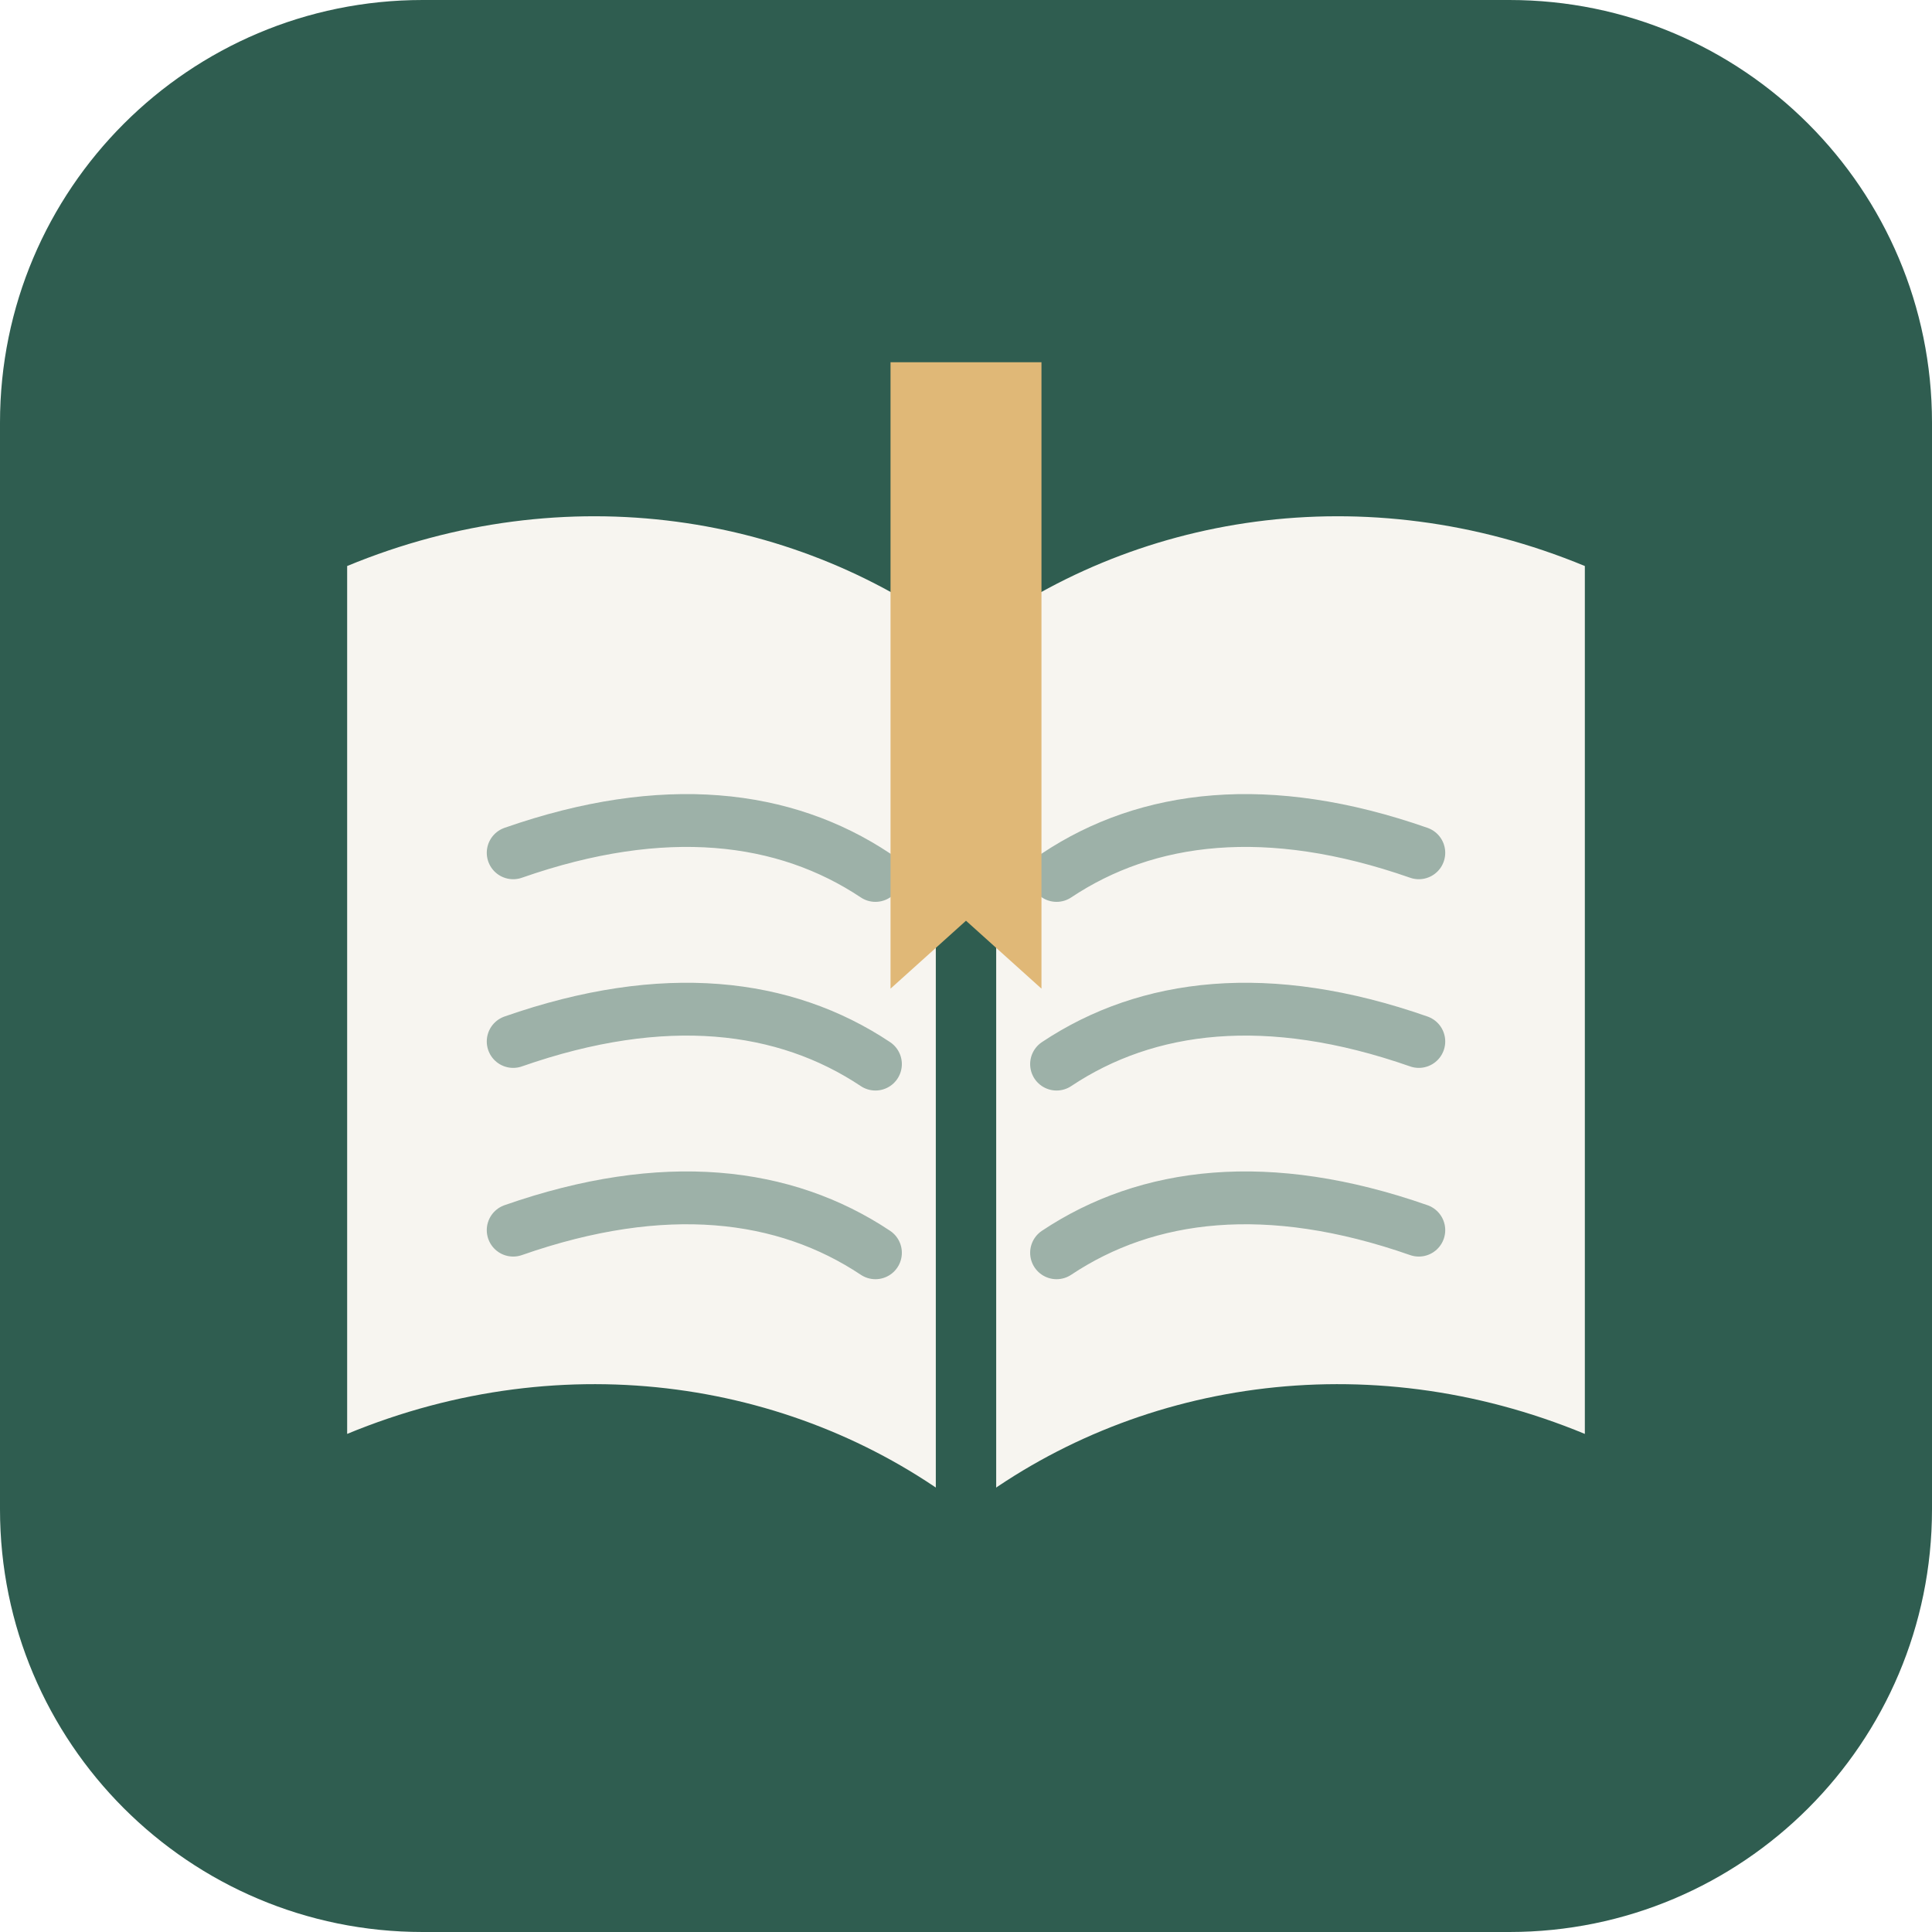
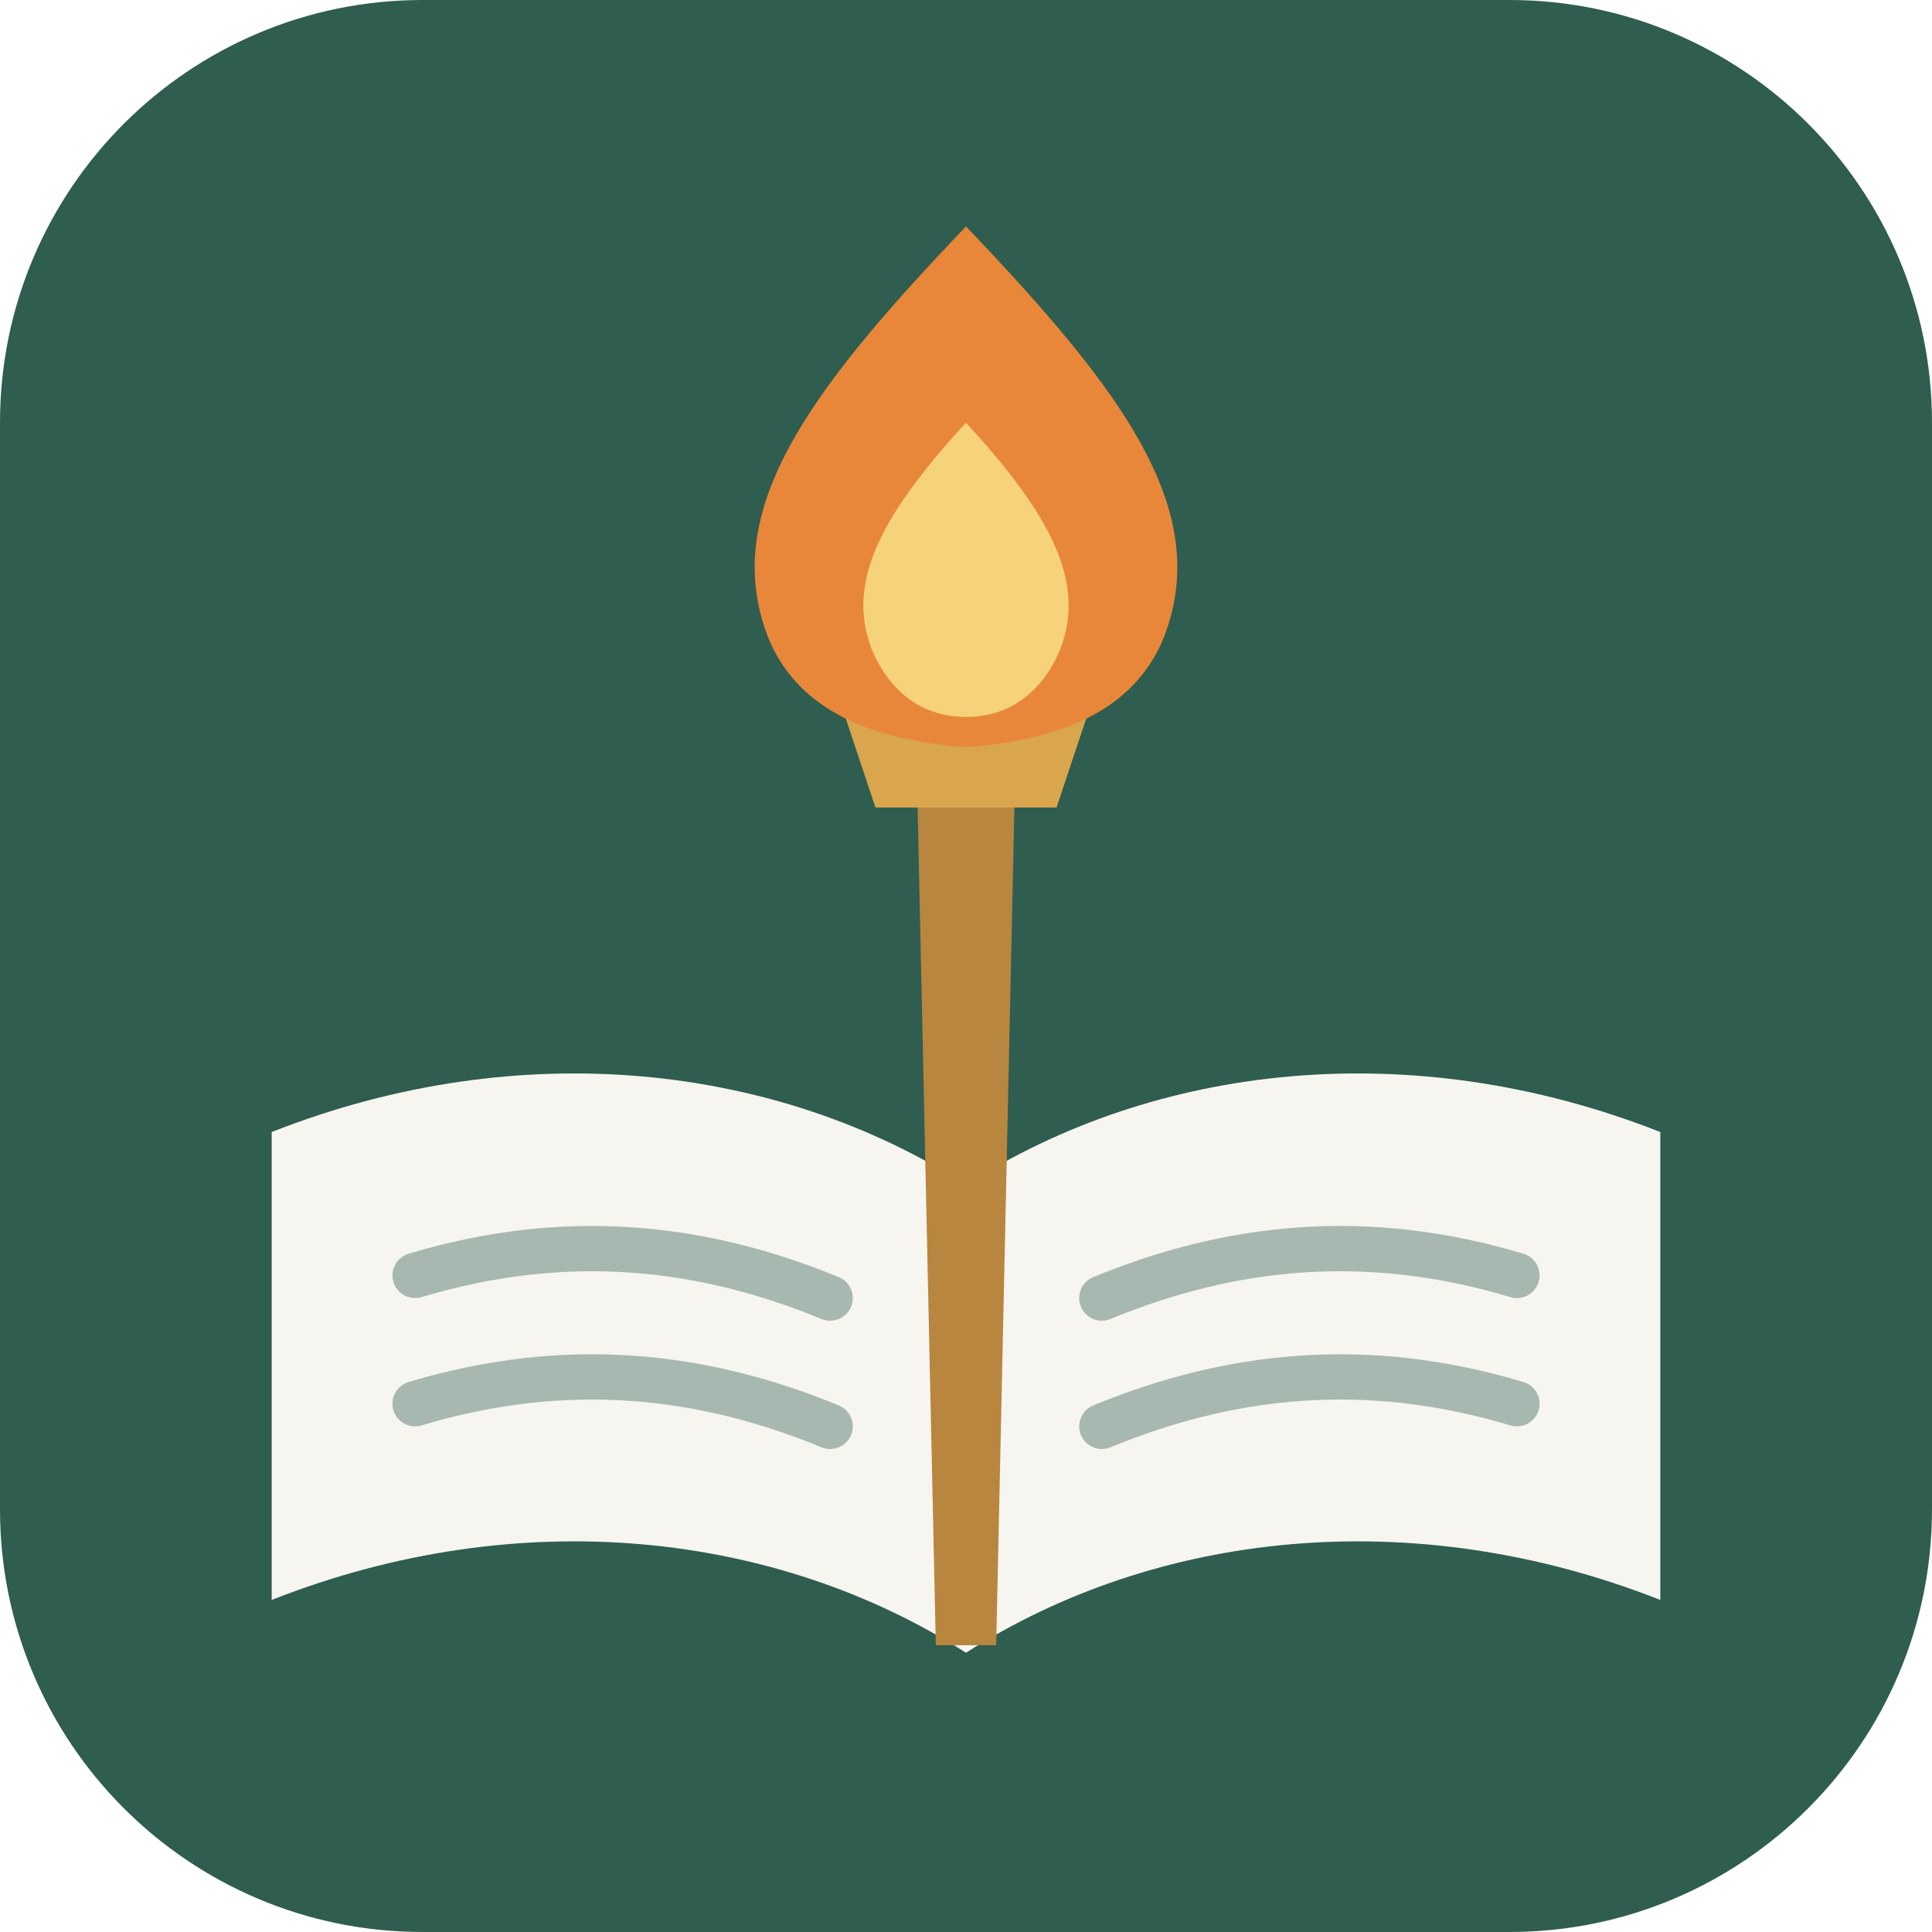
<svg xmlns="http://www.w3.org/2000/svg" viewBox="0 0 512 512" role="img" aria-label="Vademecum">
  <rect width="512" height="512" rx="112" fill="#2f5d50" />
-   <path d="M92 150 C150 126 212 136 256 170 L256 400 C212 366 150 356 92 380 Z" fill="#f7f5f0" />
-   <path d="M420 150 C362 126 300 136 256 170 L256 400 C300 366 362 356 420 380 Z" fill="#f7f5f0" />
-   <path d="M136 226 C176 212 208 216 232 232 M136 276 C176 262 208 266 232 282 M136 326 C176 312 208 316 232 332" fill="none" stroke="#2f5d50" stroke-opacity="0.45" stroke-width="14" stroke-linecap="round" />
-   <path d="M376 226 C336 212 304 216 280 232 M376 276 C336 262 304 266 280 282 M376 326 C336 312 304 316 280 332" fill="none" stroke="#2f5d50" stroke-opacity="0.45" stroke-width="14" stroke-linecap="round" />
-   <path d="M256 170 L256 400" stroke="#2f5d50" stroke-width="16" stroke-linecap="round" />
-   <path d="M236 96 H276 V262 L256 244 L236 262 Z" fill="#e0b877" />
+   <path d="M72 300 C138 274 206 282 256 314 L256 438 C206 406 138 398 72 424 Z" fill="#f7f5f0" />
+   <path d="M440 300 C374 274 306 282 256 314 L256 438 C306 406 374 398 440 424 Z" fill="#f7f5f0" />
+   <path d="M110 338 C150 326 186 330 220 344 M110 372 C150 360 186 364 220 378" fill="none" stroke="#2f5d50" stroke-opacity="0.4" stroke-width="12" stroke-linecap="round" />
+   <path d="M402 338 C362 326 326 330 292 344 M402 372 C362 360 326 364 292 378" fill="none" stroke="#2f5d50" stroke-opacity="0.4" stroke-width="12" stroke-linecap="round" />
+   <path d="M243 206 H269 L264 436 H248 Z" fill="#b8863f" />
+   <path d="M222 184 H290 L280 214 H232 Z" fill="#d9a54d" />
+   <path d="M256 60 C298 104 322 136 308 170 C300 188 282 196 256 198 C230 196 212 188 204 170 C190 136 214 104 256 60 Z" fill="#e8873a" />
+   <path d="M256 112 C278 136 288 154 281 172 C276 184 267 190 256 190 C245 190 236 184 231 172 C224 154 234 136 256 112 Z" fill="#f6d27a" />
</svg>
